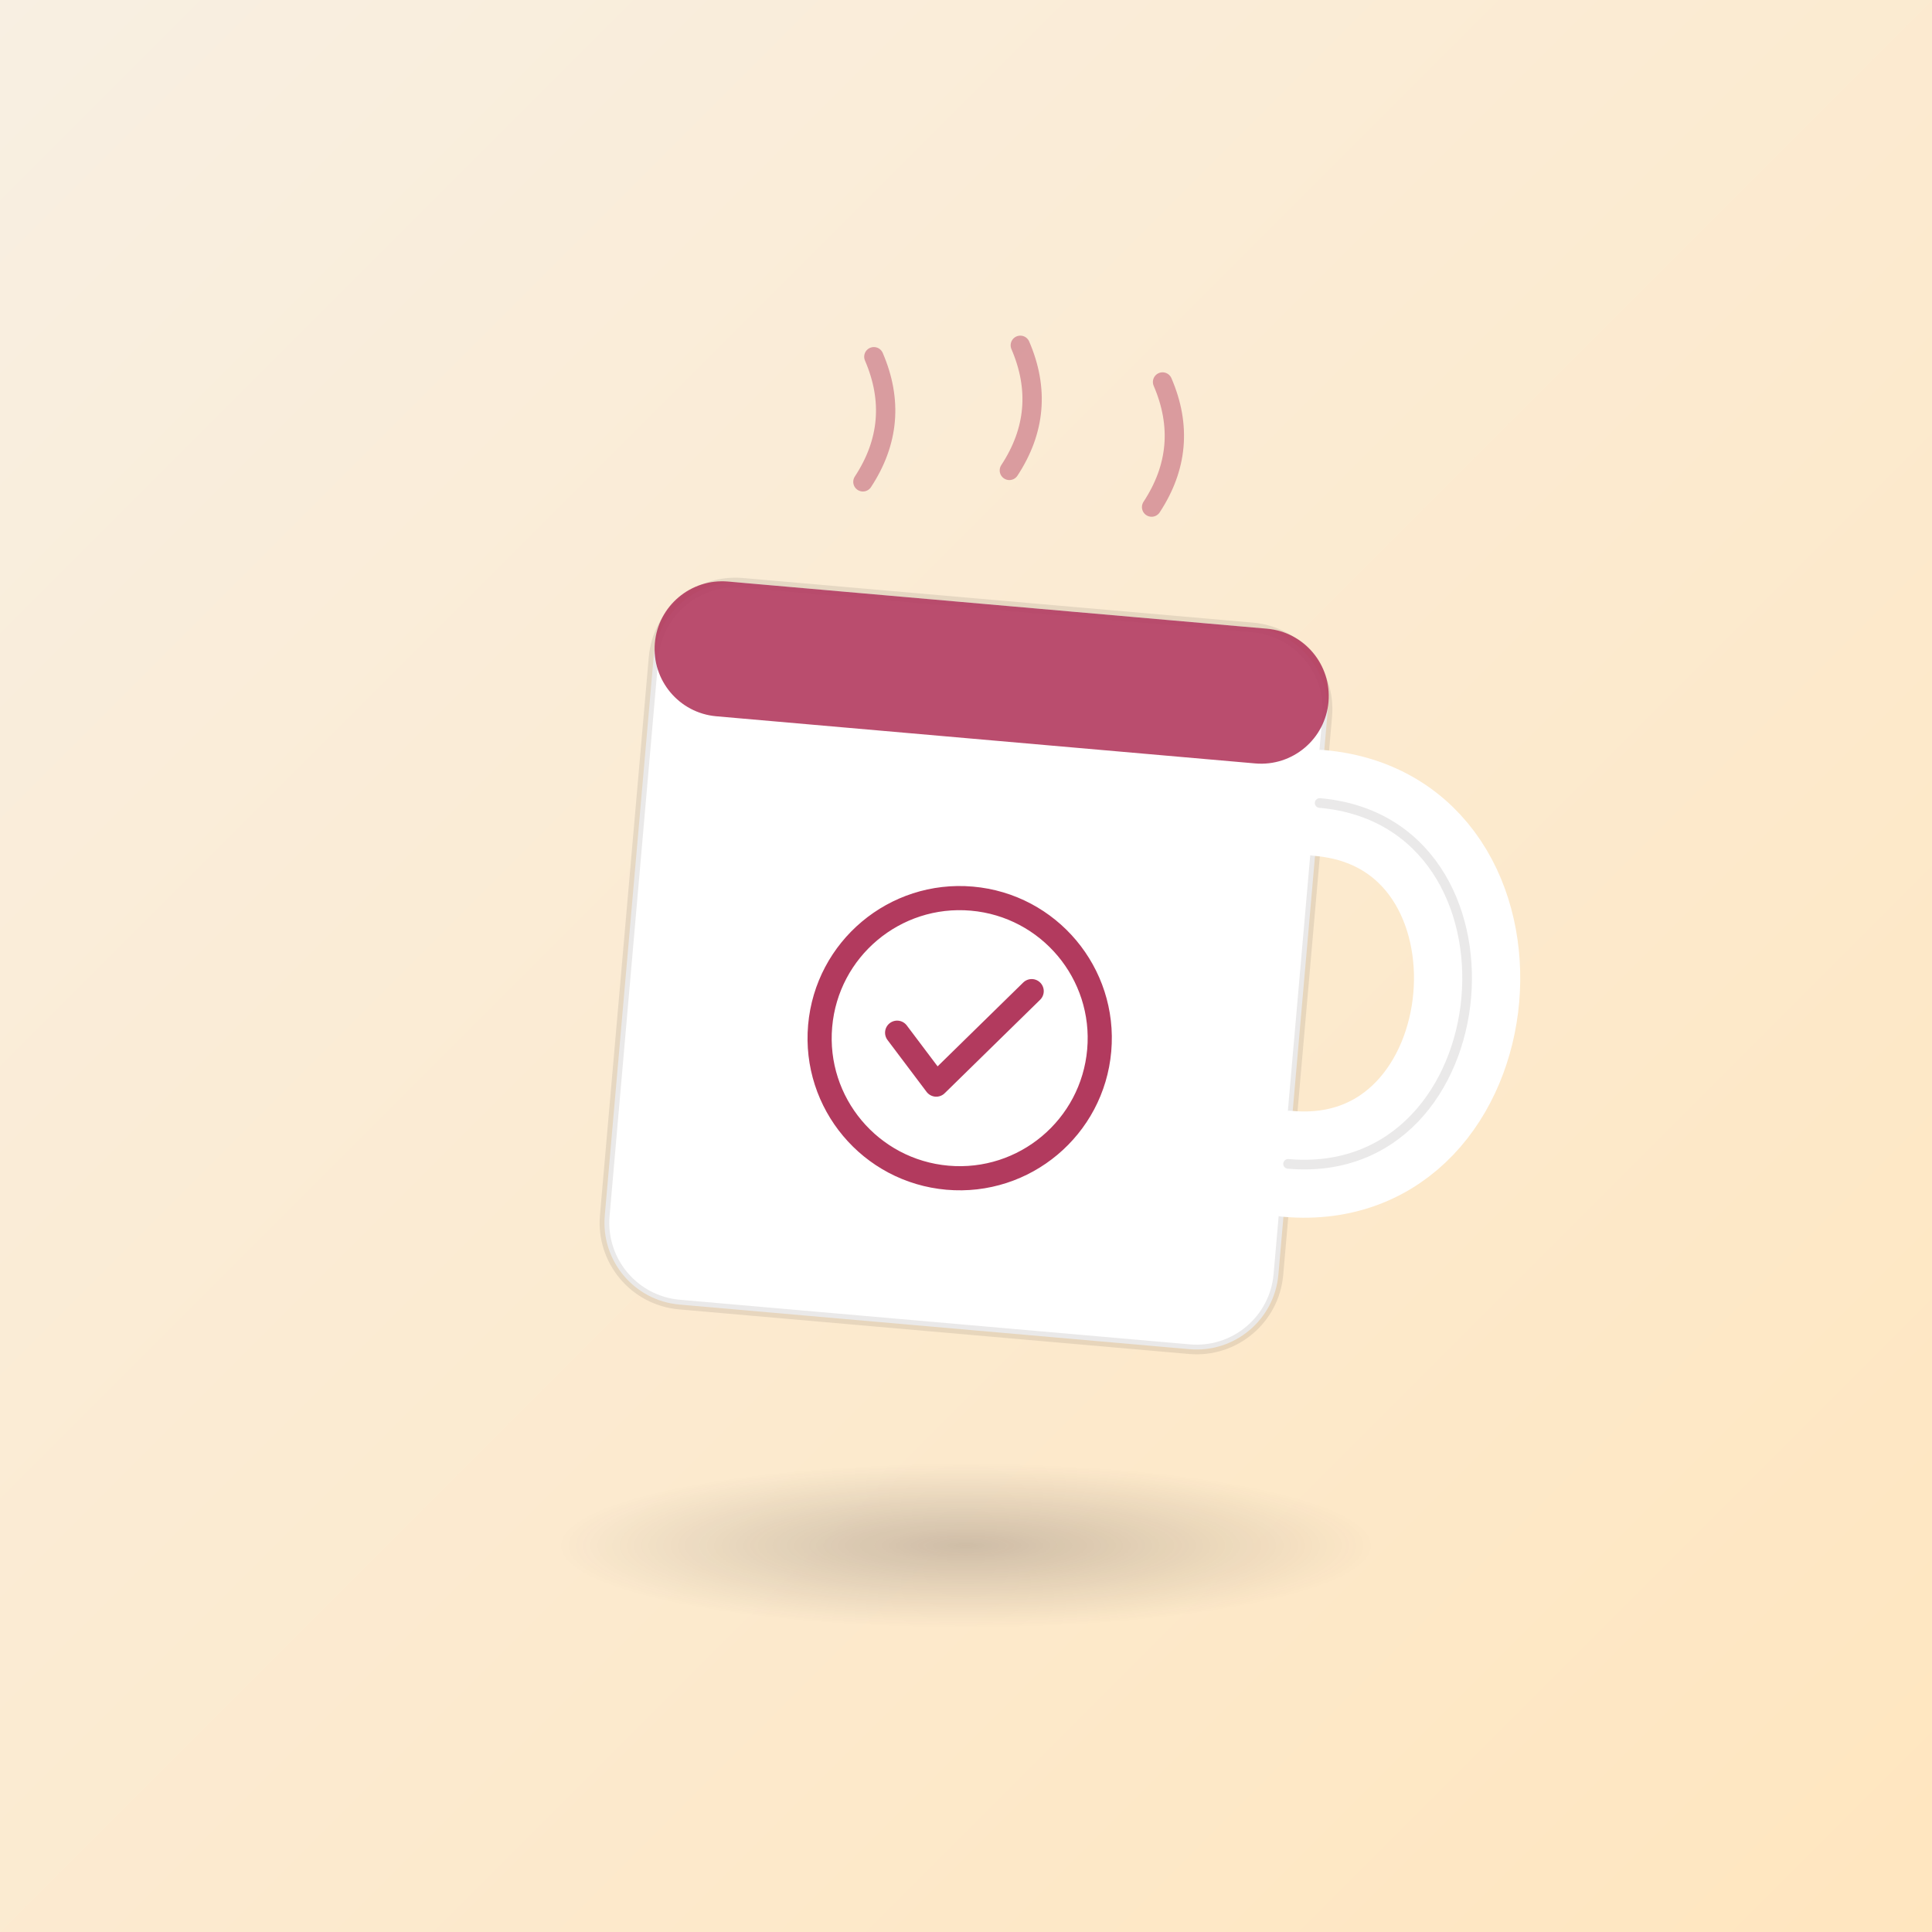
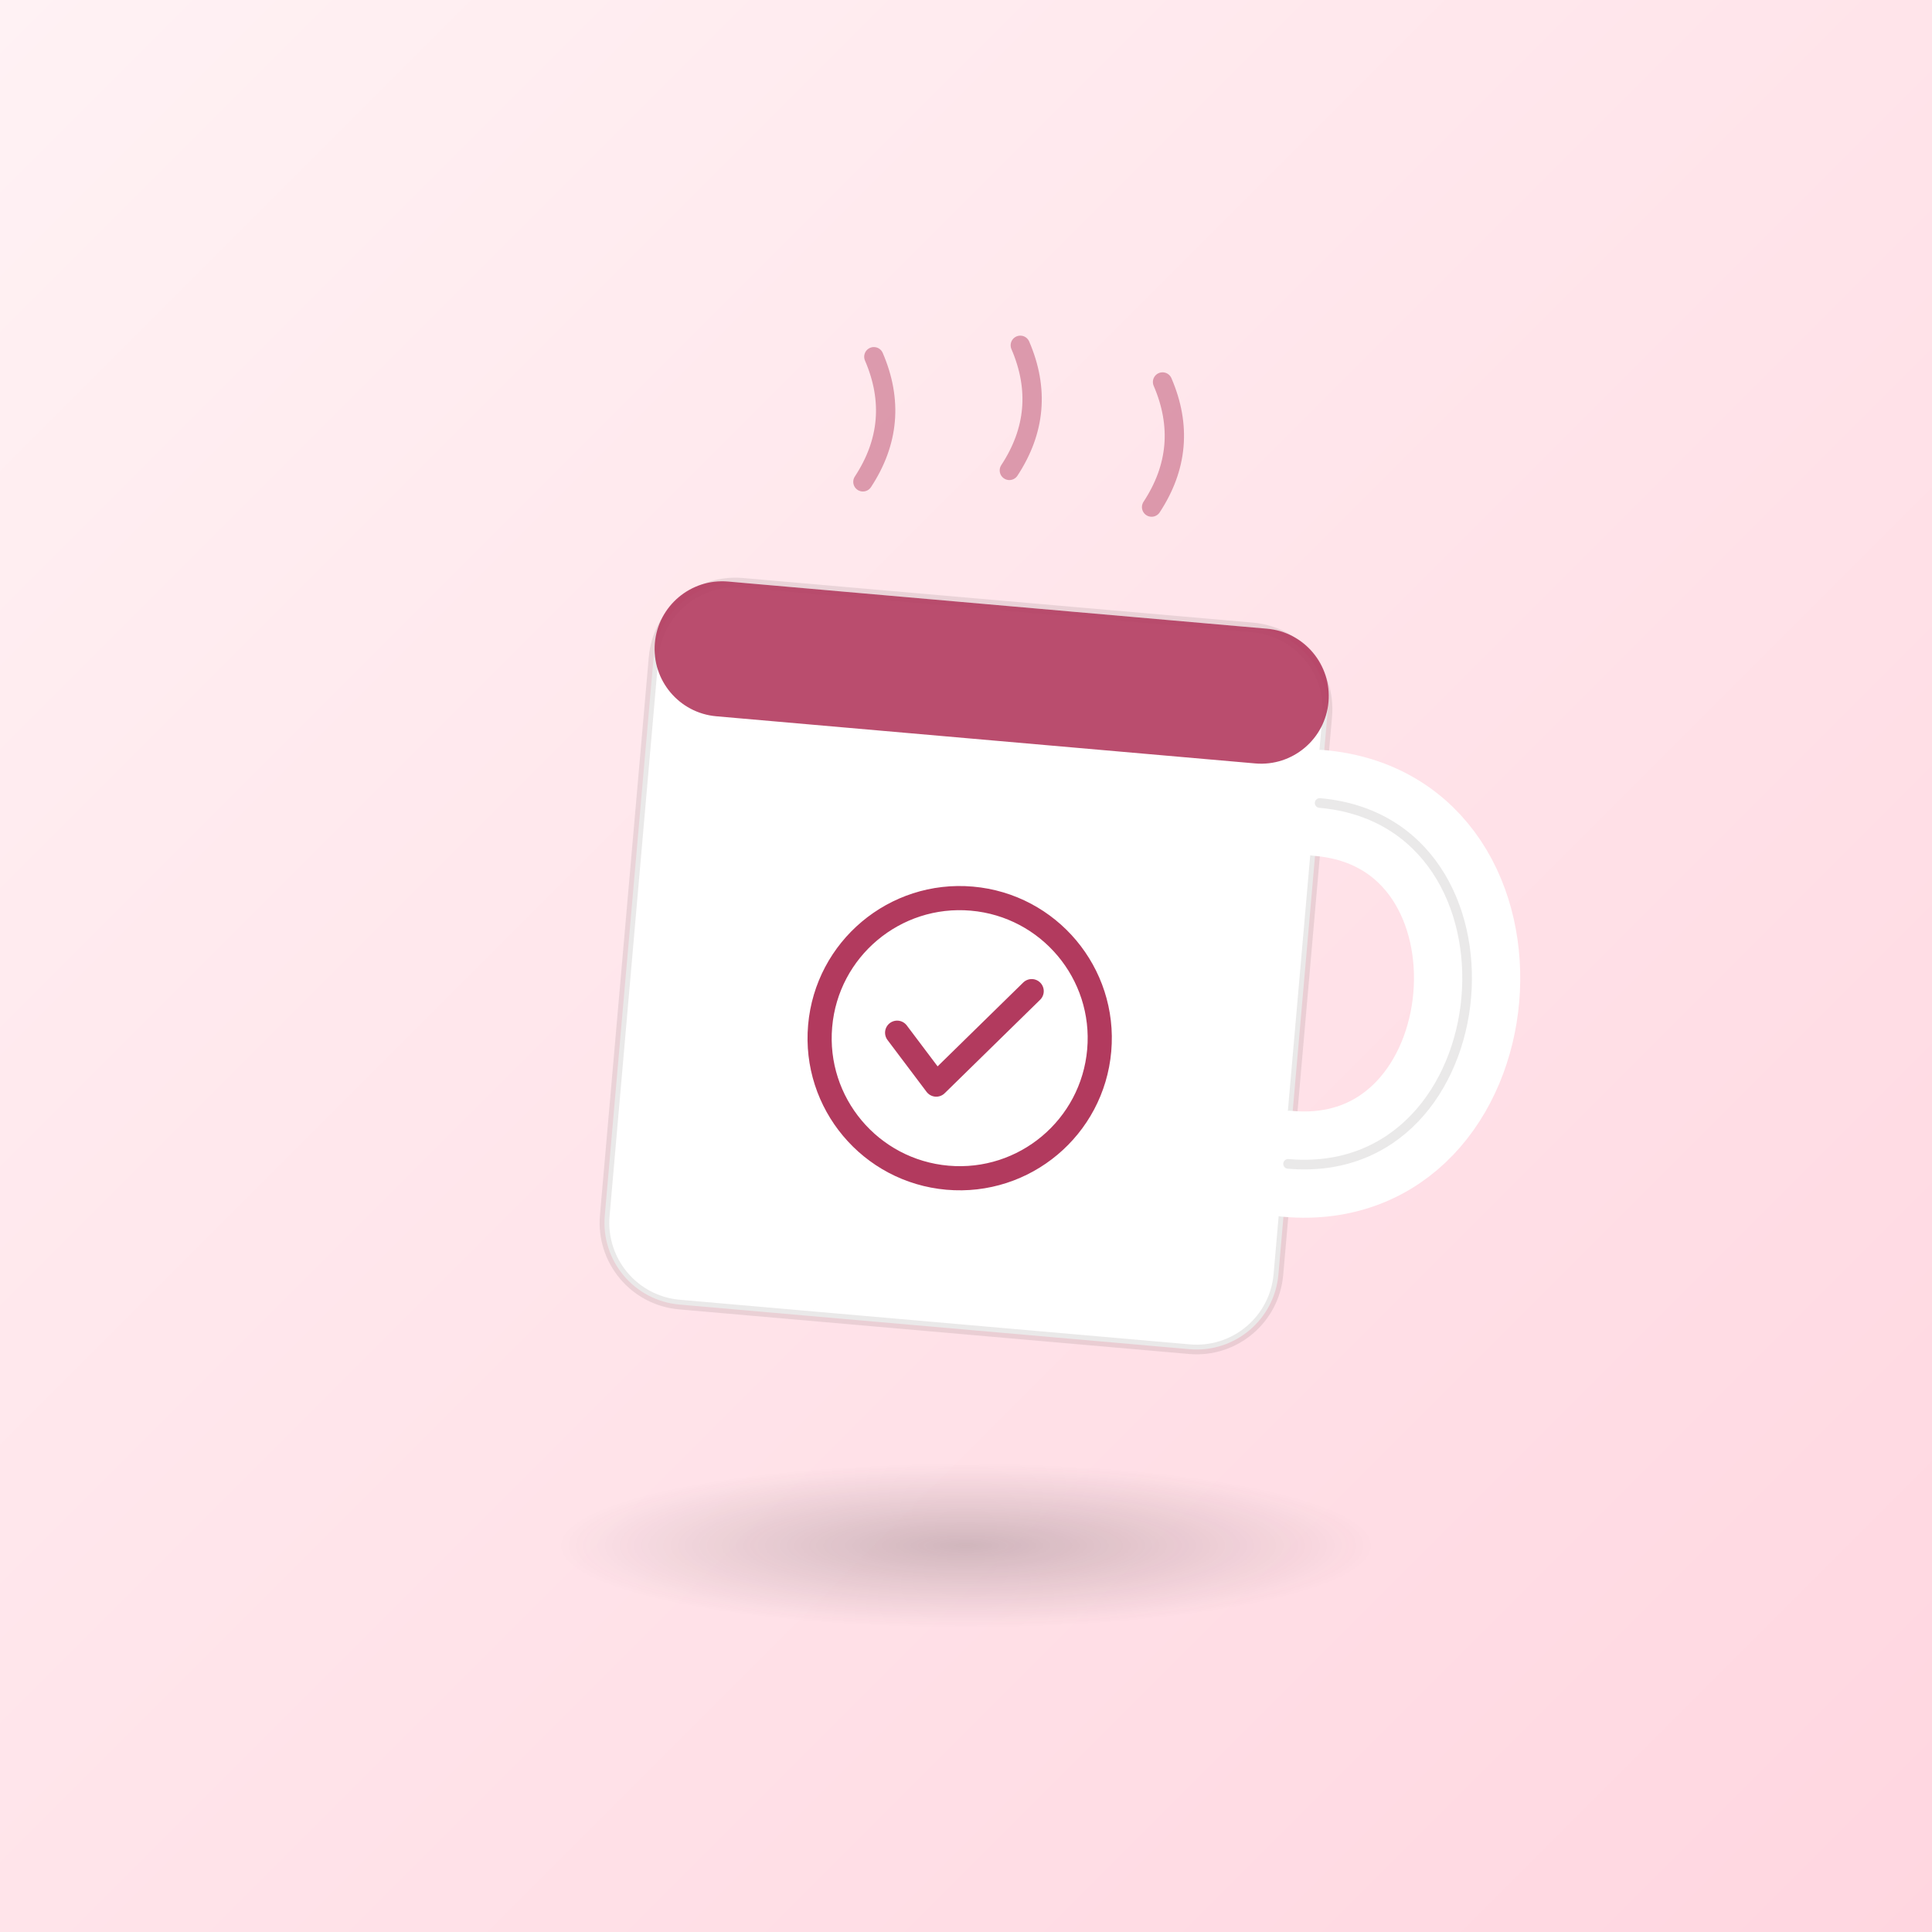
<svg xmlns="http://www.w3.org/2000/svg" width="800" height="800" viewBox="0 0 800 800">
  <defs>
-     <linearGradient id="g4lxu1p" x1="0" y1="0" x2="1" y2="1">
-       <stop offset="0" stop-color="#f8efe2" />
-       <stop offset="1" stop-color="#ffe6bf" />
+     <linearGradient id="gzbemuj" x1="0" y1="0" x2="1" y2="1">
+       <stop offset="0" stop-color="#fff2f4" />
+       <stop offset="1" stop-color="#ffd6e0" />
    </linearGradient>
-     <radialGradient id="g4lxu1ps" cx="0.5" cy="0.92" r="0.5">
+     <radialGradient id="gzbemujs" cx="0.5" cy="0.92" r="0.5">
      <stop offset="0" stop-color="rgba(44,33,38,0.20)" />
      <stop offset="1" stop-color="rgba(44,33,38,0)" />
    </radialGradient>
  </defs>
-   <rect width="800" height="800" fill="url(#g4lxu1p)" />
+   <rect width="800" height="800" fill="url(#gzbemuj)" />
  <defs>
    <radialGradient id="shadow" cx="0.5" cy="0.5" r="0.5">
      <stop offset="0" stop-color="rgba(44,33,38,0.22)" />
      <stop offset="1" stop-color="rgba(44,33,38,0)" />
    </radialGradient>
  </defs>
  <ellipse cx="400" cy="640" rx="170" ry="34" fill="url(#shadow)" />
  <g transform="translate(400 400) rotate(5)">
    <rect x="-140" y="-150" width="280" height="300" rx="34" fill="#ffffff" />
    <rect x="-140" y="-150" width="280" height="300" rx="34" fill="none" stroke="rgba(44,33,38,0.10)" stroke-width="4" />
    <path d="M140 -80 C 230 -80 230 70 140 70" fill="none" stroke="#ffffff" stroke-width="44" stroke-linecap="round" />
    <path d="M140 -80 C 230 -80 230 70 140 70" fill="none" stroke="rgba(44,33,38,0.10)" stroke-width="4" stroke-linecap="round" />
    <rect x="-140" y="-150" width="280" height="56" rx="28" fill="#b23a5e" opacity="0.9" />
    <circle cx="0" cy="30" r="58" fill="none" stroke="#b23a5e" stroke-width="10" />
    <path d="M-26 30 l18 20 36 -42" fill="none" stroke="#b23a5e" stroke-width="10" stroke-linecap="round" stroke-linejoin="round" />
    <path d="M-60 -196 q14 -26 0 -52 M0 -206 q14 -26 0 -52 M60 -196 q14 -26 0 -52" fill="none" stroke="rgba(178,58,94,0.45)" stroke-width="8" stroke-linecap="round" />
  </g>
</svg>
